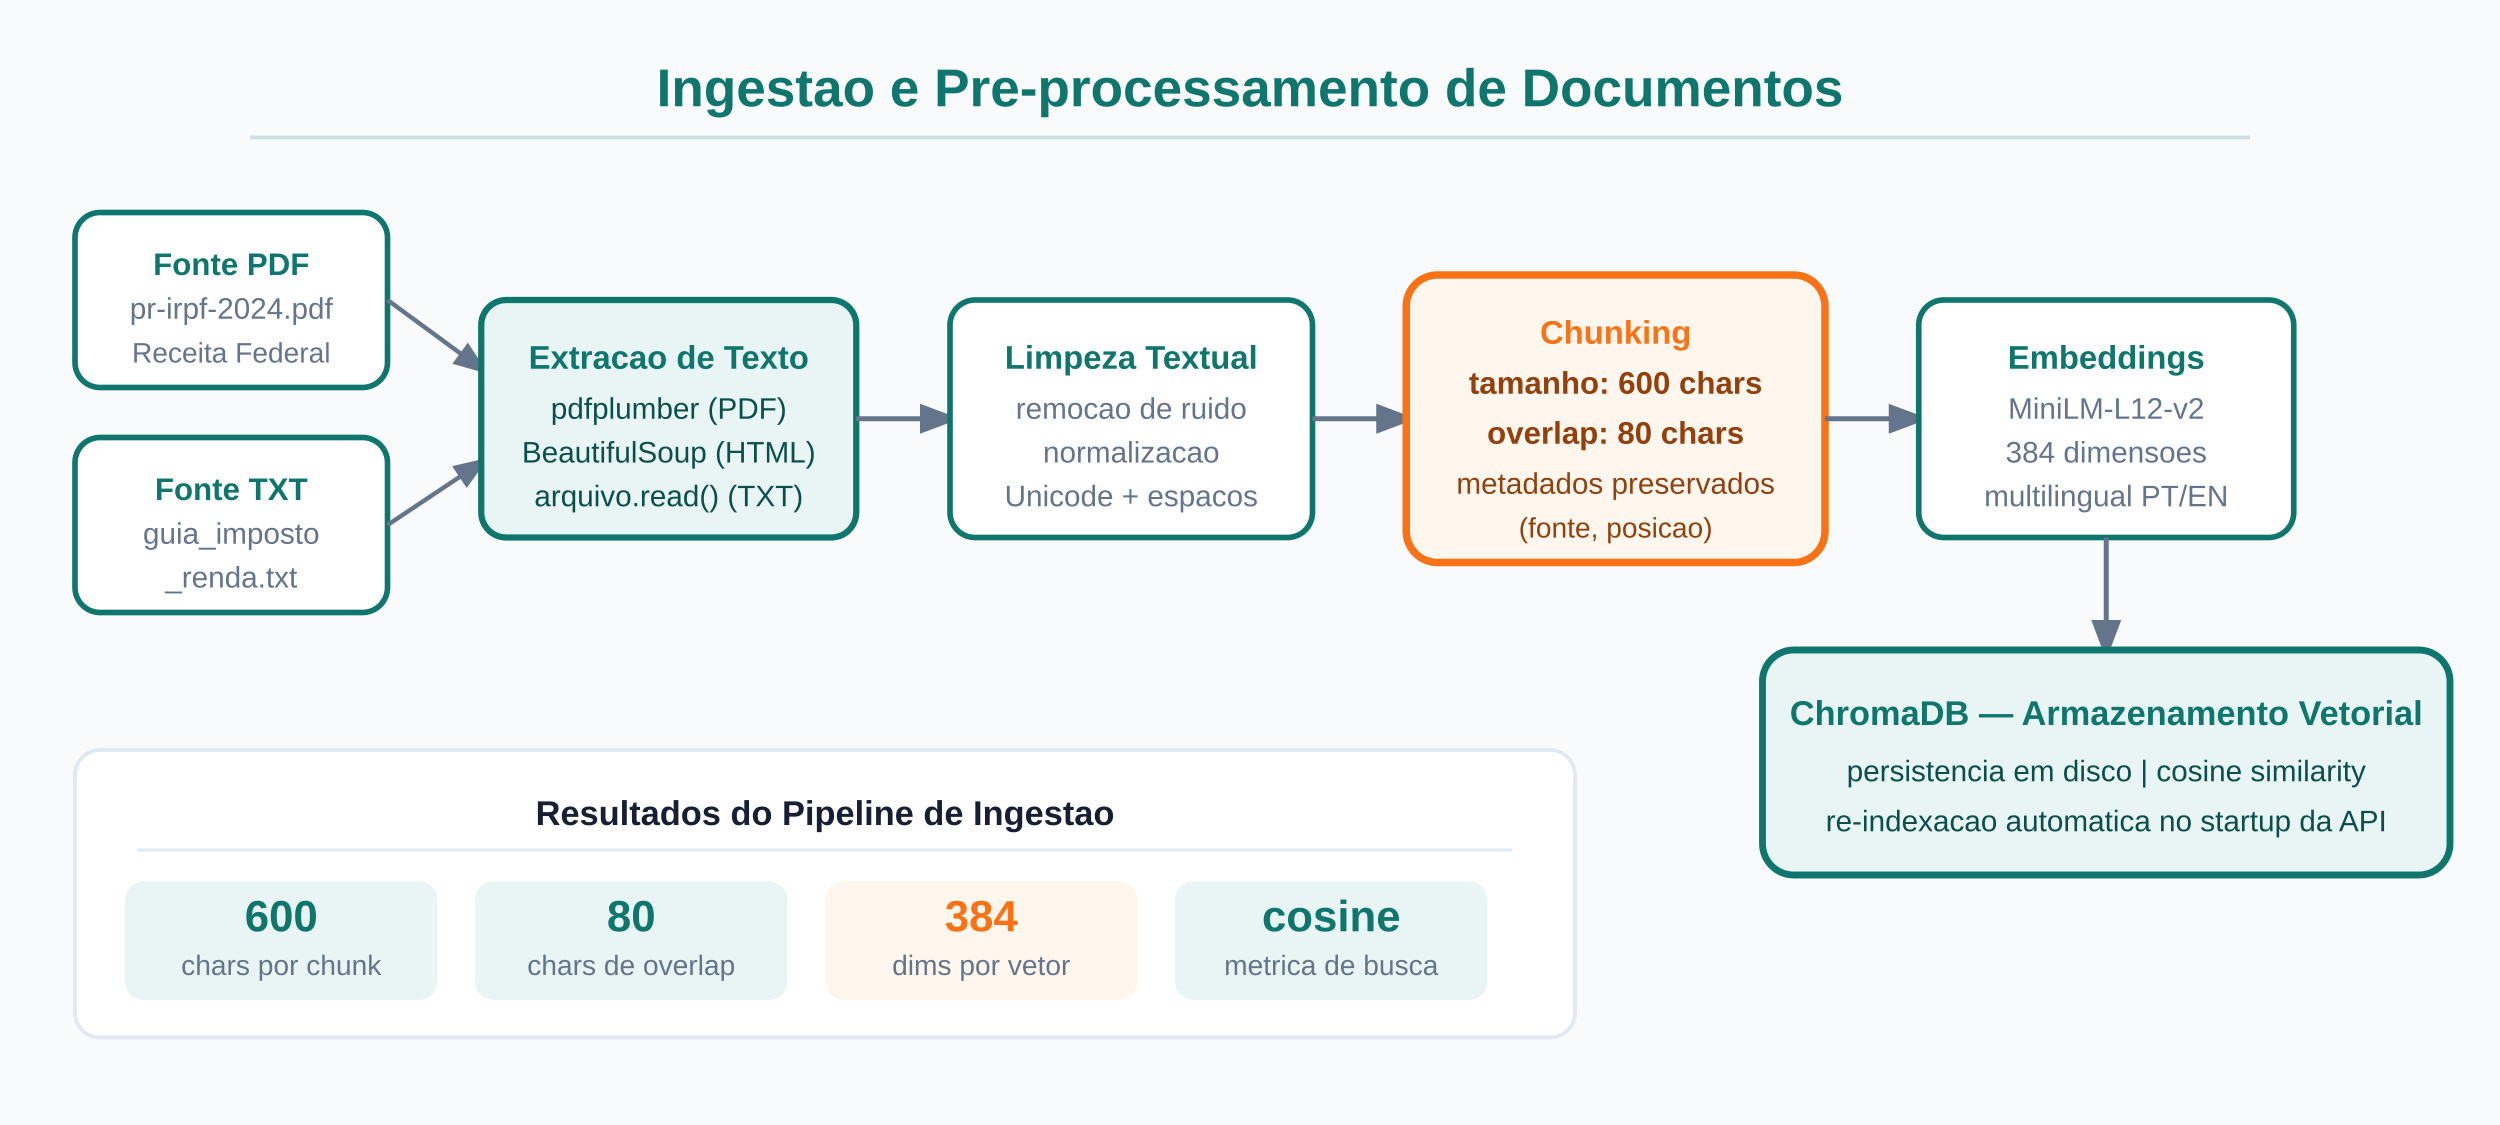
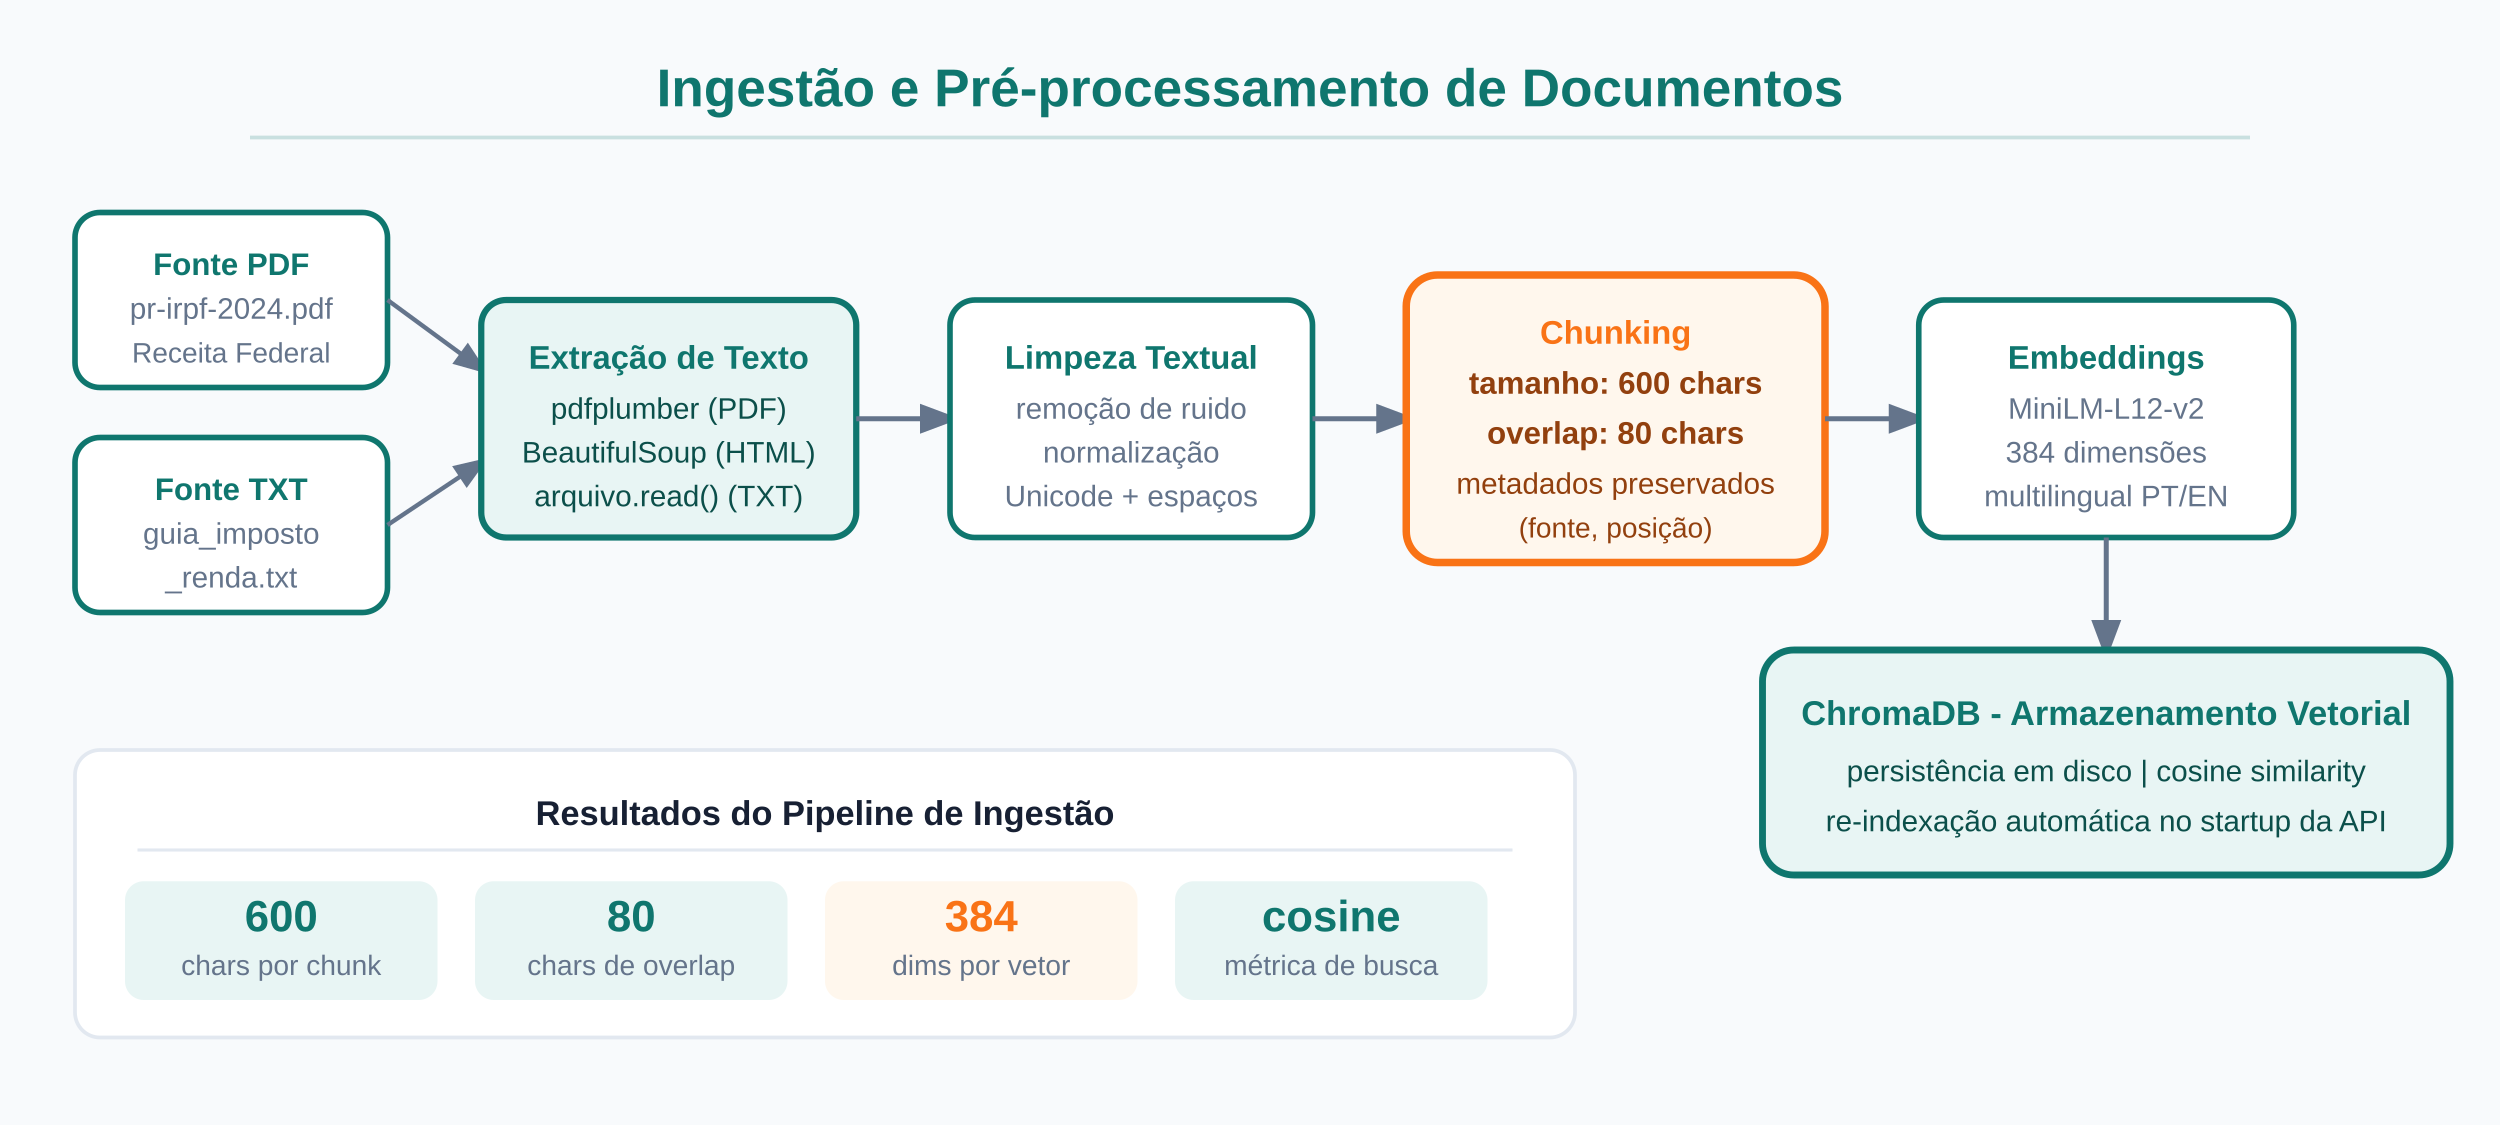
<svg xmlns="http://www.w3.org/2000/svg" viewBox="0 0 800 360" width="800" height="360" font-family="'Segoe UI', Arial, sans-serif">
  <defs>
    <marker id="arr" markerWidth="8" markerHeight="8" refX="6" refY="3" orient="auto">
      <path d="M0,0 L0,6 L8,3 z" fill="#64748B" />
    </marker>
    <marker id="arrTeal" markerWidth="8" markerHeight="8" refX="6" refY="3" orient="auto">
      <path d="M0,0 L0,6 L8,3 z" fill="#0F766E" />
    </marker>
  </defs>
  <rect width="800" height="360" fill="#F8FAFC" />
-   <text x="400" y="34" font-size="17" font-weight="700" fill="#0F766E" text-anchor="middle">Ingestao e Pre-processamento de Documentos</text>
+   <text x="400" y="34" font-size="17" font-weight="700" fill="#0F766E" text-anchor="middle">Ingestão e Pré-processamento de Documentos</text>
  <line x1="80" y1="44" x2="720" y2="44" stroke="#0F766E" stroke-width="1.2" opacity="0.2" />
  <rect x="24" y="68" width="100" height="56" rx="8" fill="#FFFFFF" stroke="#0F766E" stroke-width="1.8" />
  <text x="74" y="88" font-size="10" font-weight="700" fill="#0F766E" text-anchor="middle">Fonte PDF</text>
  <text x="74" y="102" font-size="9.5" fill="#64748B" text-anchor="middle">pr-irpf-2024.pdf</text>
  <text x="74" y="116" font-size="9" fill="#64748B" text-anchor="middle">Receita Federal</text>
  <rect x="24" y="140" width="100" height="56" rx="8" fill="#FFFFFF" stroke="#0F766E" stroke-width="1.8" />
  <text x="74" y="160" font-size="10" font-weight="700" fill="#0F766E" text-anchor="middle">Fonte TXT</text>
  <text x="74" y="174" font-size="9.5" fill="#64748B" text-anchor="middle">guia_imposto</text>
  <text x="74" y="188" font-size="9.5" fill="#64748B" text-anchor="middle">_renda.txt</text>
  <line x1="124" y1="96" x2="154" y2="118" stroke="#64748B" stroke-width="1.4" marker-end="url(#arr)" />
  <line x1="124" y1="168" x2="154" y2="148" stroke="#64748B" stroke-width="1.4" marker-end="url(#arr)" />
  <rect x="154" y="96" width="120" height="76" rx="8" fill="#E8F5F4" stroke="#0F766E" stroke-width="2" />
-   <text x="214" y="118" font-size="10.5" font-weight="700" fill="#0F766E" text-anchor="middle">Extracao de Texto</text>
+   <text x="214" y="118" font-size="10.5" font-weight="700" fill="#0F766E" text-anchor="middle">Extração de Texto</text>
  <text x="214" y="134" font-size="9.5" fill="#0B4F4A" text-anchor="middle">pdfplumber (PDF)</text>
  <text x="214" y="148" font-size="9.5" fill="#0B4F4A" text-anchor="middle">BeautifulSoup (HTML)</text>
  <text x="214" y="162" font-size="9.5" fill="#0B4F4A" text-anchor="middle">arquivo.read() (TXT)</text>
  <line x1="274" y1="134" x2="304" y2="134" stroke="#64748B" stroke-width="1.6" marker-end="url(#arr)" />
  <rect x="304" y="96" width="116" height="76" rx="8" fill="#FFFFFF" stroke="#0F766E" stroke-width="1.8" />
  <text x="362" y="118" font-size="10.5" font-weight="700" fill="#0F766E" text-anchor="middle">Limpeza Textual</text>
-   <text x="362" y="134" font-size="9.5" fill="#64748B" text-anchor="middle">remocao de ruido</text>
-   <text x="362" y="148" font-size="9.5" fill="#64748B" text-anchor="middle">normalizacao</text>
-   <text x="362" y="162" font-size="9.5" fill="#64748B" text-anchor="middle">Unicode + espacos</text>
+   <text x="362" y="134" font-size="9.5" fill="#64748B" text-anchor="middle">remoção de ruido</text>
+   <text x="362" y="148" font-size="9.5" fill="#64748B" text-anchor="middle">normalização</text>
+   <text x="362" y="162" font-size="9.5" fill="#64748B" text-anchor="middle">Unicode + espaços</text>
  <line x1="420" y1="134" x2="450" y2="134" stroke="#64748B" stroke-width="1.6" marker-end="url(#arr)" />
  <rect x="450" y="88" width="134" height="92" rx="10" fill="#FFF7ED" stroke="#F97316" stroke-width="2.4" />
  <text x="517" y="110" font-size="10.5" font-weight="700" fill="#F97316" text-anchor="middle">Chunking</text>
  <text x="517" y="126" font-size="10" fill="#92400E" text-anchor="middle" font-weight="600">tamanho: 600 chars</text>
  <text x="517" y="142" font-size="10" fill="#92400E" text-anchor="middle" font-weight="600">overlap: 80 chars</text>
  <text x="517" y="158" font-size="9.5" fill="#92400E" text-anchor="middle">metadados preservados</text>
-   <text x="517" y="172" font-size="9" fill="#92400E" text-anchor="middle">(fonte, posicao)</text>
+   <text x="517" y="172" font-size="9" fill="#92400E" text-anchor="middle">(fonte, posição)</text>
  <line x1="584" y1="134" x2="614" y2="134" stroke="#64748B" stroke-width="1.6" marker-end="url(#arr)" />
  <rect x="614" y="96" width="120" height="76" rx="8" fill="#FFFFFF" stroke="#0F766E" stroke-width="1.8" />
  <text x="674" y="118" font-size="10.5" font-weight="700" fill="#0F766E" text-anchor="middle">Embeddings</text>
  <text x="674" y="134" font-size="9.5" fill="#64748B" text-anchor="middle">MiniLM-L12-v2</text>
-   <text x="674" y="148" font-size="9.5" fill="#64748B" text-anchor="middle">384 dimensoes</text>
+   <text x="674" y="148" font-size="9.5" fill="#64748B" text-anchor="middle">384 dimensões</text>
  <text x="674" y="162" font-size="9.5" fill="#64748B" text-anchor="middle">multilingual PT/EN</text>
  <line x1="674" y1="172" x2="674" y2="208" stroke="#64748B" stroke-width="1.6" marker-end="url(#arr)" />
  <rect x="564" y="208" width="220" height="72" rx="10" fill="#E8F5F4" stroke="#0F766E" stroke-width="2.2" />
-   <text x="674" y="232" font-size="11" font-weight="700" fill="#0F766E" text-anchor="middle">ChromaDB — Armazenamento Vetorial</text>
-   <text x="674" y="250" font-size="9.5" fill="#0B4F4A" text-anchor="middle">persistencia em disco | cosine similarity</text>
-   <text x="674" y="266" font-size="9.5" fill="#0B4F4A" text-anchor="middle">re-indexacao automatica no startup da API</text>
+   <text x="674" y="232" font-size="11" font-weight="700" fill="#0F766E" text-anchor="middle">ChromaDB - Armazenamento Vetorial</text>
+   <text x="674" y="250" font-size="9.5" fill="#0B4F4A" text-anchor="middle">persistência em disco | cosine similarity</text>
+   <text x="674" y="266" font-size="9.5" fill="#0B4F4A" text-anchor="middle">re-indexação automática no startup da API</text>
  <rect x="24" y="240" width="480" height="92" rx="8" fill="#FFFFFF" stroke="#E2E8F0" stroke-width="1.2" />
-   <text x="264" y="264" font-size="11" font-weight="700" fill="#172033" text-anchor="middle">Resultados do Pipeline de Ingestao</text>
+   <text x="264" y="264" font-size="11" font-weight="700" fill="#172033" text-anchor="middle">Resultados do Pipeline de Ingestão</text>
  <line x1="44" y1="272" x2="484" y2="272" stroke="#E2E8F0" stroke-width="1" />
  <rect x="40" y="282" width="100" height="38" rx="6" fill="#E8F5F4" />
  <text x="90" y="298" font-size="14" font-weight="800" fill="#0F766E" text-anchor="middle">600</text>
  <text x="90" y="312" font-size="9" fill="#64748B" text-anchor="middle">chars por chunk</text>
  <rect x="152" y="282" width="100" height="38" rx="6" fill="#E8F5F4" />
  <text x="202" y="298" font-size="14" font-weight="800" fill="#0F766E" text-anchor="middle">80</text>
  <text x="202" y="312" font-size="9" fill="#64748B" text-anchor="middle">chars de overlap</text>
  <rect x="264" y="282" width="100" height="38" rx="6" fill="#FFF7ED" />
  <text x="314" y="298" font-size="14" font-weight="800" fill="#F97316" text-anchor="middle">384</text>
  <text x="314" y="312" font-size="9" fill="#64748B" text-anchor="middle">dims por vetor</text>
  <rect x="376" y="282" width="100" height="38" rx="6" fill="#E8F5F4" />
  <text x="426" y="298" font-size="14" font-weight="800" fill="#0F766E" text-anchor="middle">cosine</text>
-   <text x="426" y="312" font-size="9" fill="#64748B" text-anchor="middle">metrica de busca</text>
+   <text x="426" y="312" font-size="9" fill="#64748B" text-anchor="middle">métrica de busca</text>
</svg>
